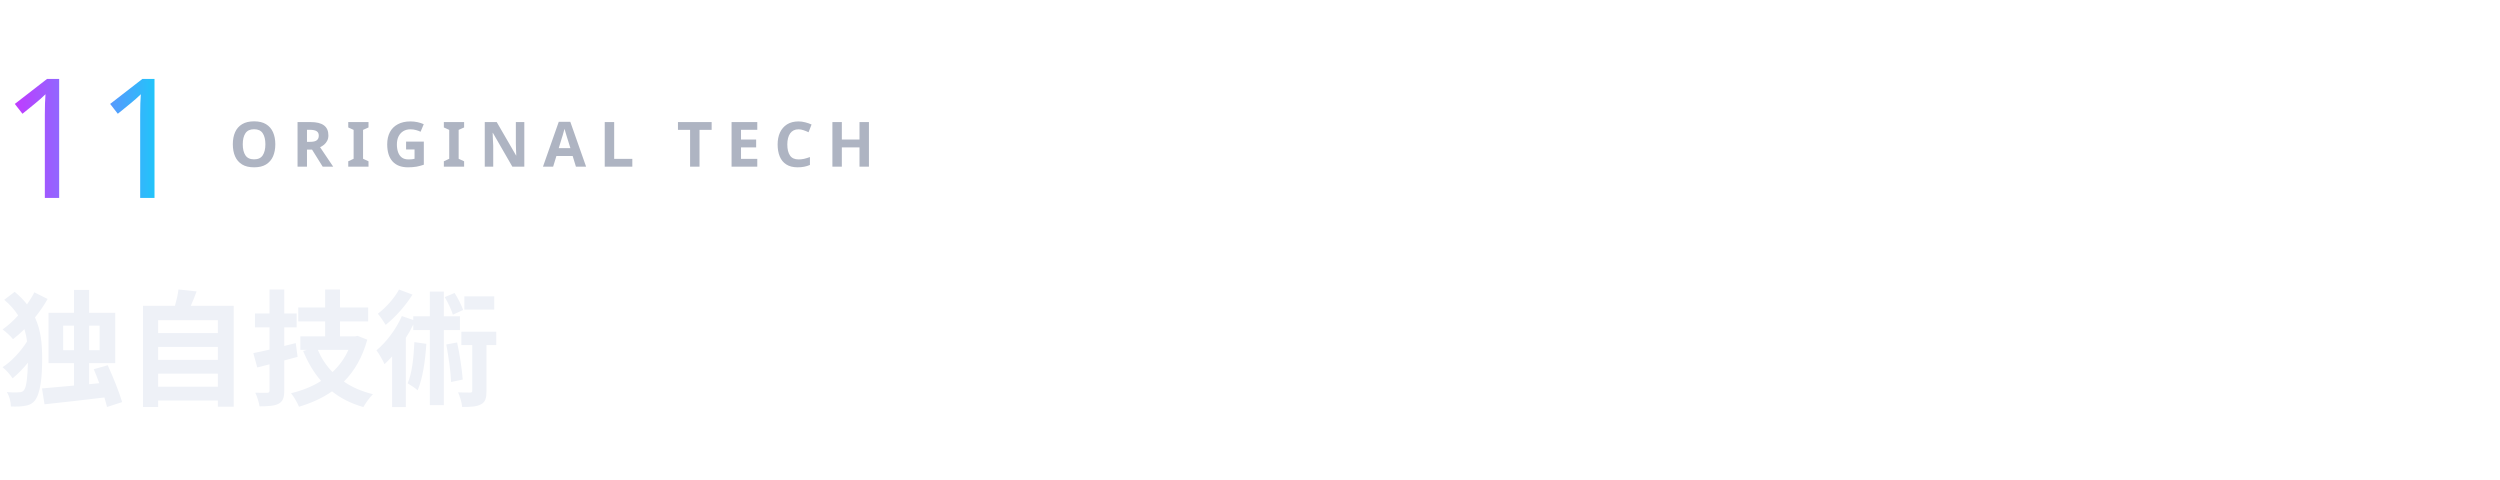
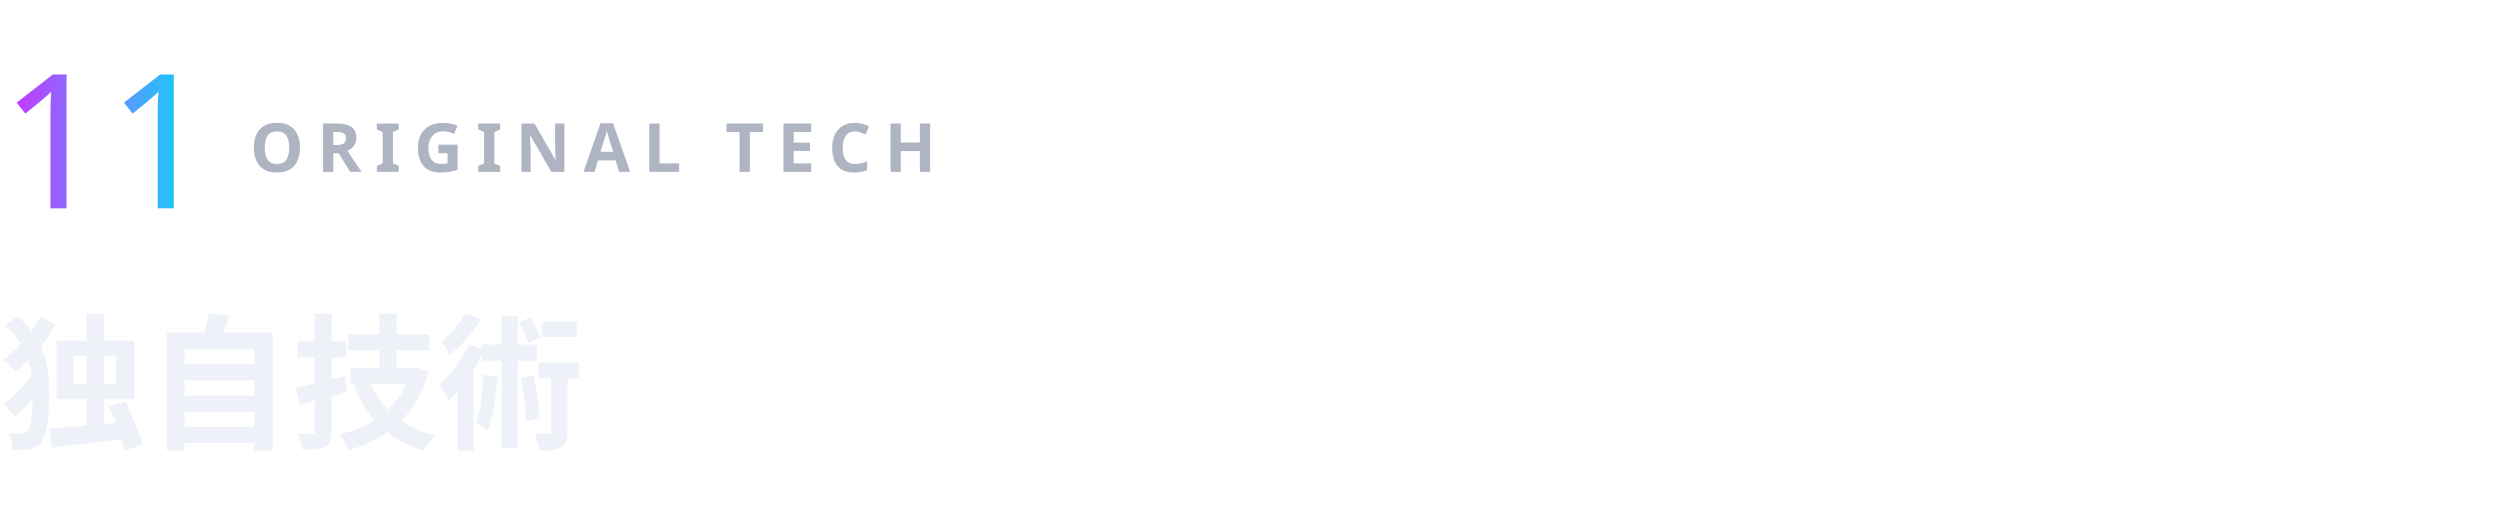
- <svg xmlns="http://www.w3.org/2000/svg" viewBox="0 0 480 92" width="480" height="92" role="img">
+ <svg xmlns="http://www.w3.org/2000/svg" viewBox="0 0 480 102" width="480" height="102" role="img">
  <defs>
    <filter id="glow" x="-30%" y="-30%" width="160%" height="160%">
      <feGaussianBlur stdDeviation="1.6" result="b" />
      <feMerge>
        <feMergeNode in="b" />
        <feMergeNode in="SourceGraphic" />
      </feMerge>
    </filter>
    <linearGradient id="brand" x1="0" y1="0" x2="1" y2="0">
      <stop offset="0" stop-color="#C03BFF" />
      <stop offset=".55" stop-color="#6F86FF" />
      <stop offset="1" stop-color="#22C4FA" />
    </linearGradient>
    <linearGradient id="bg" x1="0" y1="0" x2="1" y2="1">
      <stop offset="0" stop-color="#141827" />
      <stop offset="1" stop-color="#231B35" />
    </linearGradient>
    <style>
.jp{font-family:'Hiragino Sans','Hiragino Kaku Gothic ProN','Yu Gothic UI','Yu Gothic','Meiryo','Noto Sans JP','Noto Sans CJK JP',sans-serif}
.disp{font-family:Impact,Haettenschweiler,'Anton','Arial Narrow Bold','Arial Black',sans-serif}
.gh{font-family:-apple-system,BlinkMacSystemFont,'Segoe UI','Noto Sans',Helvetica,Arial,sans-serif}
.rnd{font-family:RcRounded,'Hiragino Maru Gothic ProN','Yu Gothic UI','Noto Sans JP',sans-serif}
.hand{font-family:RcHand,'Hiragino Maru Gothic ProN','Yu Gothic UI','Noto Sans JP',sans-serif}
.mono{font-family:ui-monospace,SFMono-Regular,'Cascadia Mono',Consolas,'Liberation Mono',monospace}

@keyframes bob{0%,100%{transform:translateY(0)}50%{transform:translateY(-5px)}}
@keyframes blink{0%,90%,100%{transform:scaleY(1)}94%{transform:scaleY(.12)}}
@keyframes flow{to{stroke-dashoffset:-28}}
@keyframes pulse{0%,100%{opacity:.55}50%{opacity:1}}
.bob{animation:bob 2.6s ease-in-out infinite}
.eyes{transform-box:fill-box;transform-origin:center;animation:blink 4.8s infinite}
.flow{stroke-dasharray:6 8;animation:flow 1.1s linear infinite}
.pulse{animation:pulse 2.4s ease-in-out infinite}
@media (prefers-reduced-motion:reduce){.bob,.eyes,.flow,.pulse{animation:none}}
</style>
  </defs>
-   <text x="0" y="38" class="disp" font-size="32" font-weight="400" fill="url(#brand)" text-anchor="start" textLength="34" lengthAdjust="spacingAndGlyphs">11</text>
-   <text x="44" y="32" class="gh" font-size="12" font-weight="600" fill="#AEB4C2" text-anchor="start" letter-spacing="2.5">ORIGINAL TECH</text>
-   <text x="0" y="76" class="gh" font-size="24" font-weight="600" fill="#EEF1F7" text-anchor="start">独自技術</text>
+   <text x="0" y="40" class="disp" font-size="36" font-weight="400" fill="url(#brand)" text-anchor="start" textLength="38" lengthAdjust="spacingAndGlyphs">11</text>
+   <text x="48" y="33" class="gh" font-size="13" font-weight="600" fill="#AEB4C2" text-anchor="start" letter-spacing="2.5">ORIGINAL TECH</text>
+   <text x="0" y="84" class="gh" font-size="28" font-weight="600" fill="#EEF1F7" text-anchor="start">独自技術</text>
</svg>
